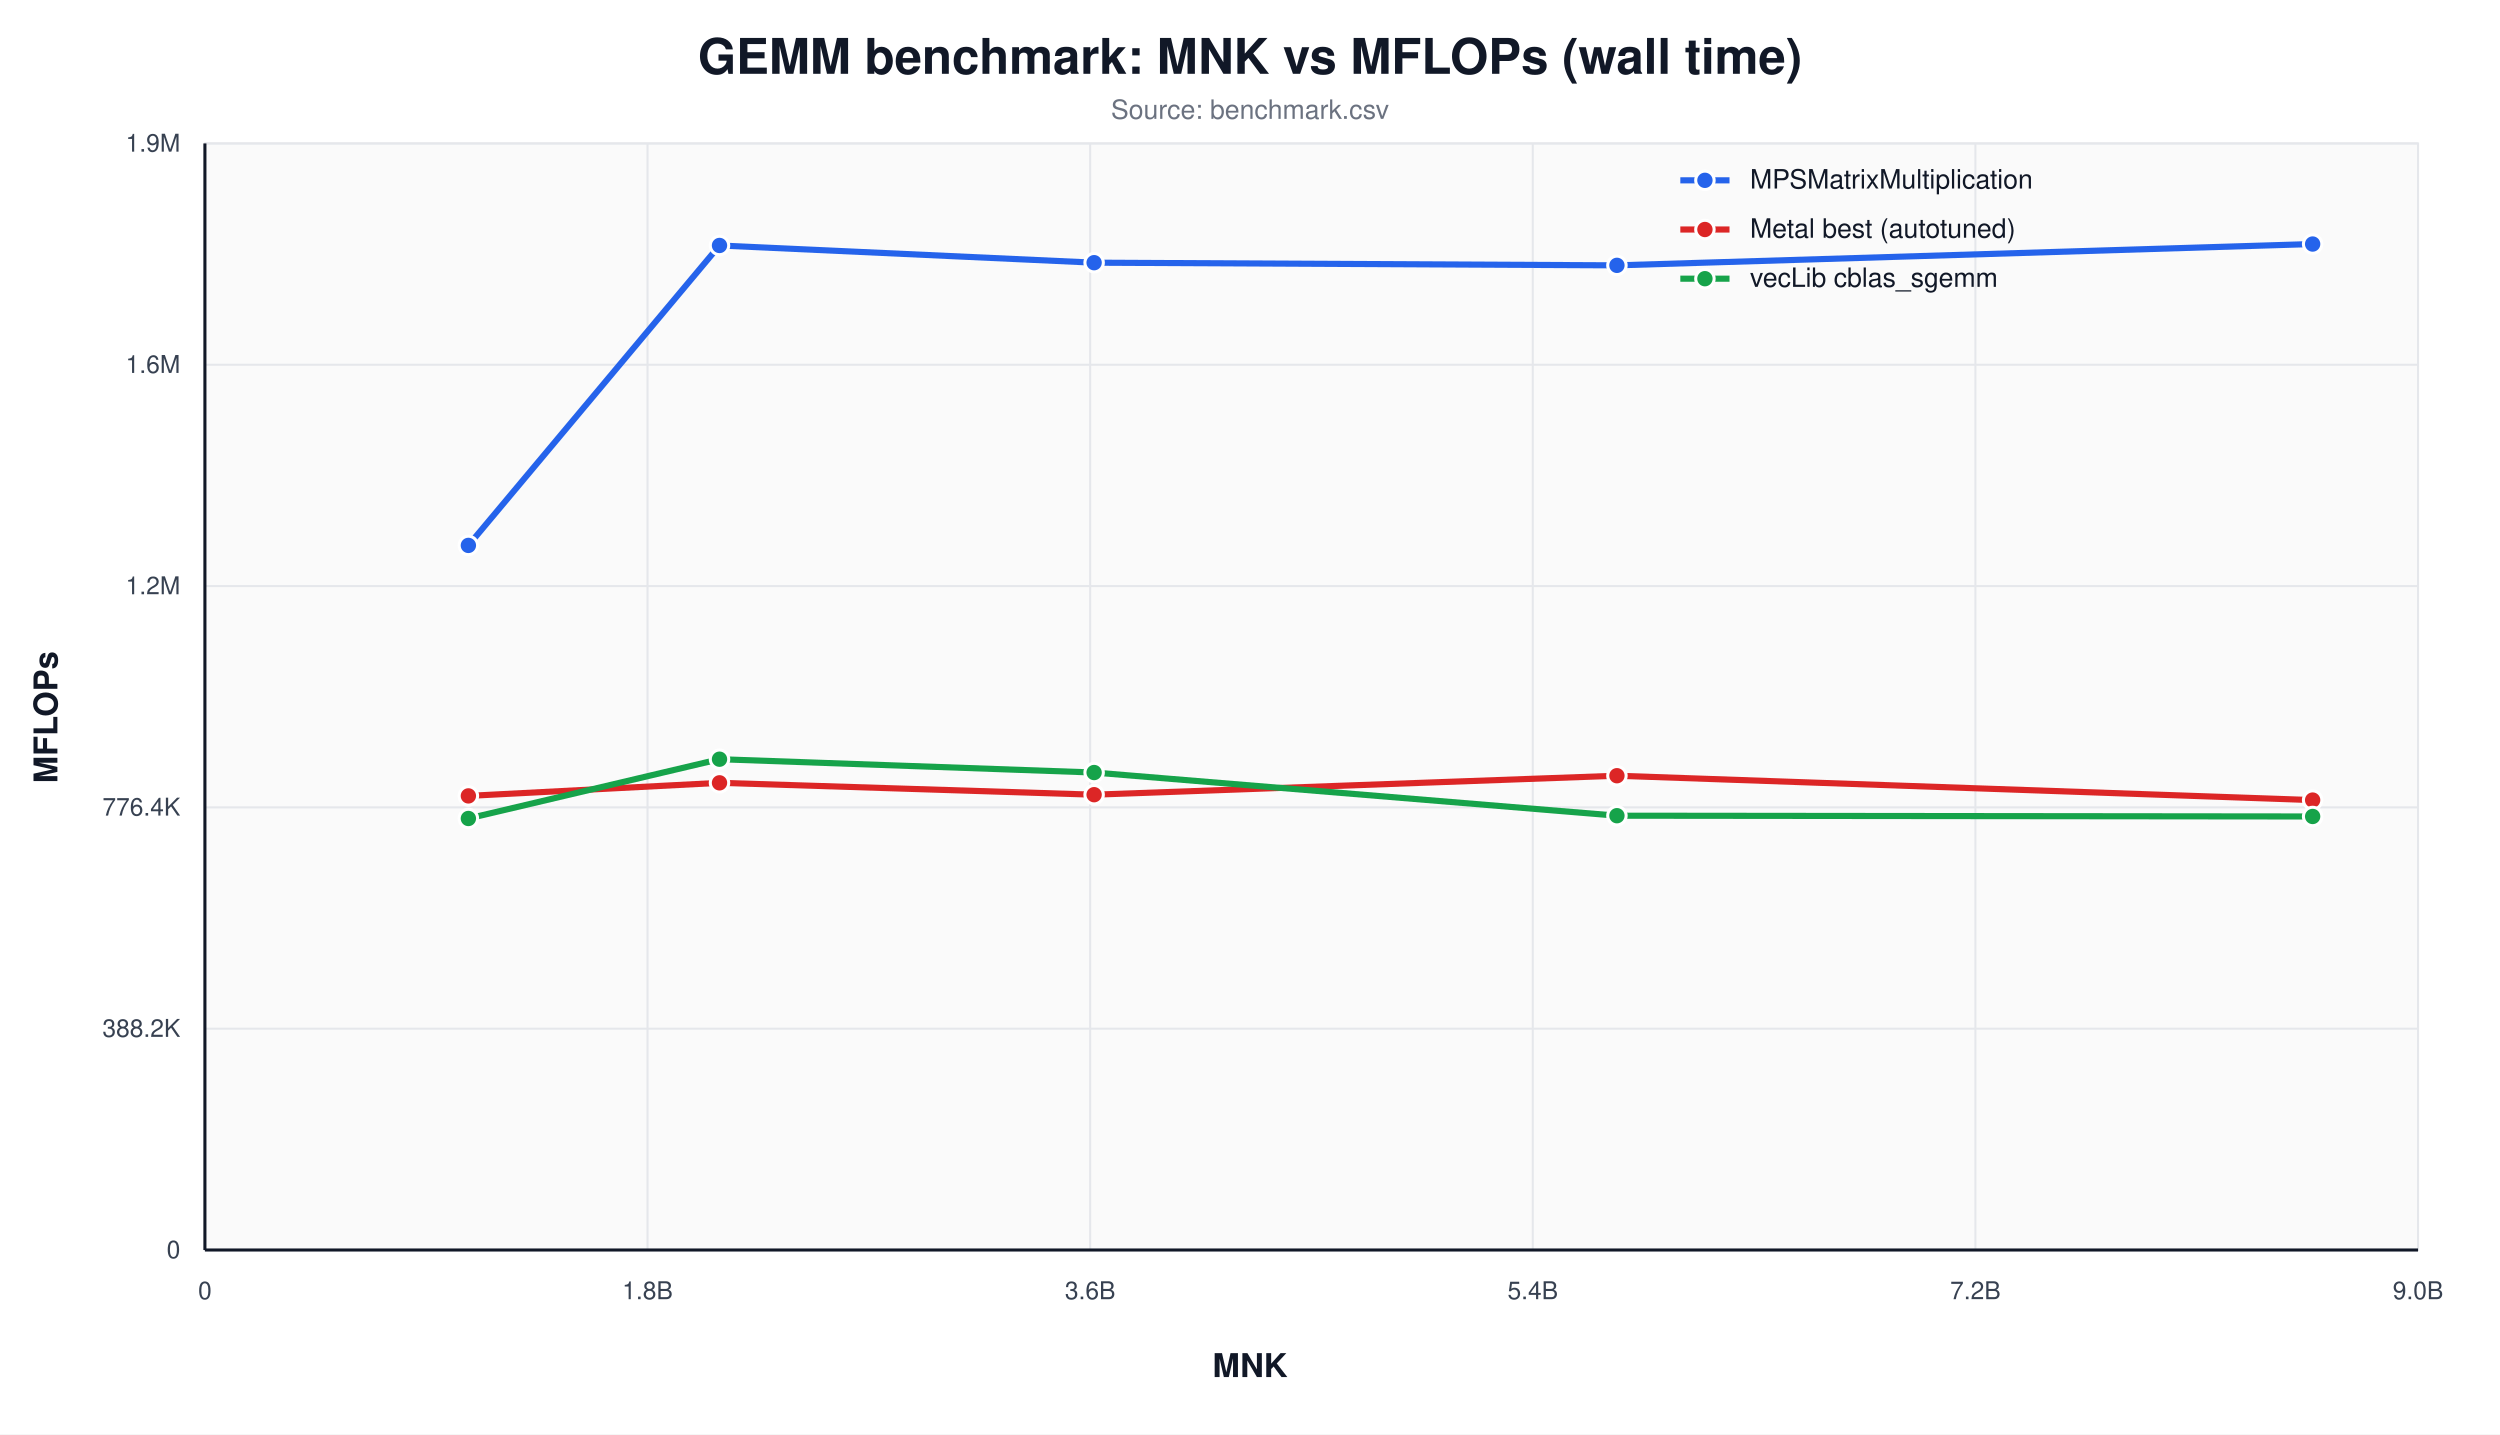
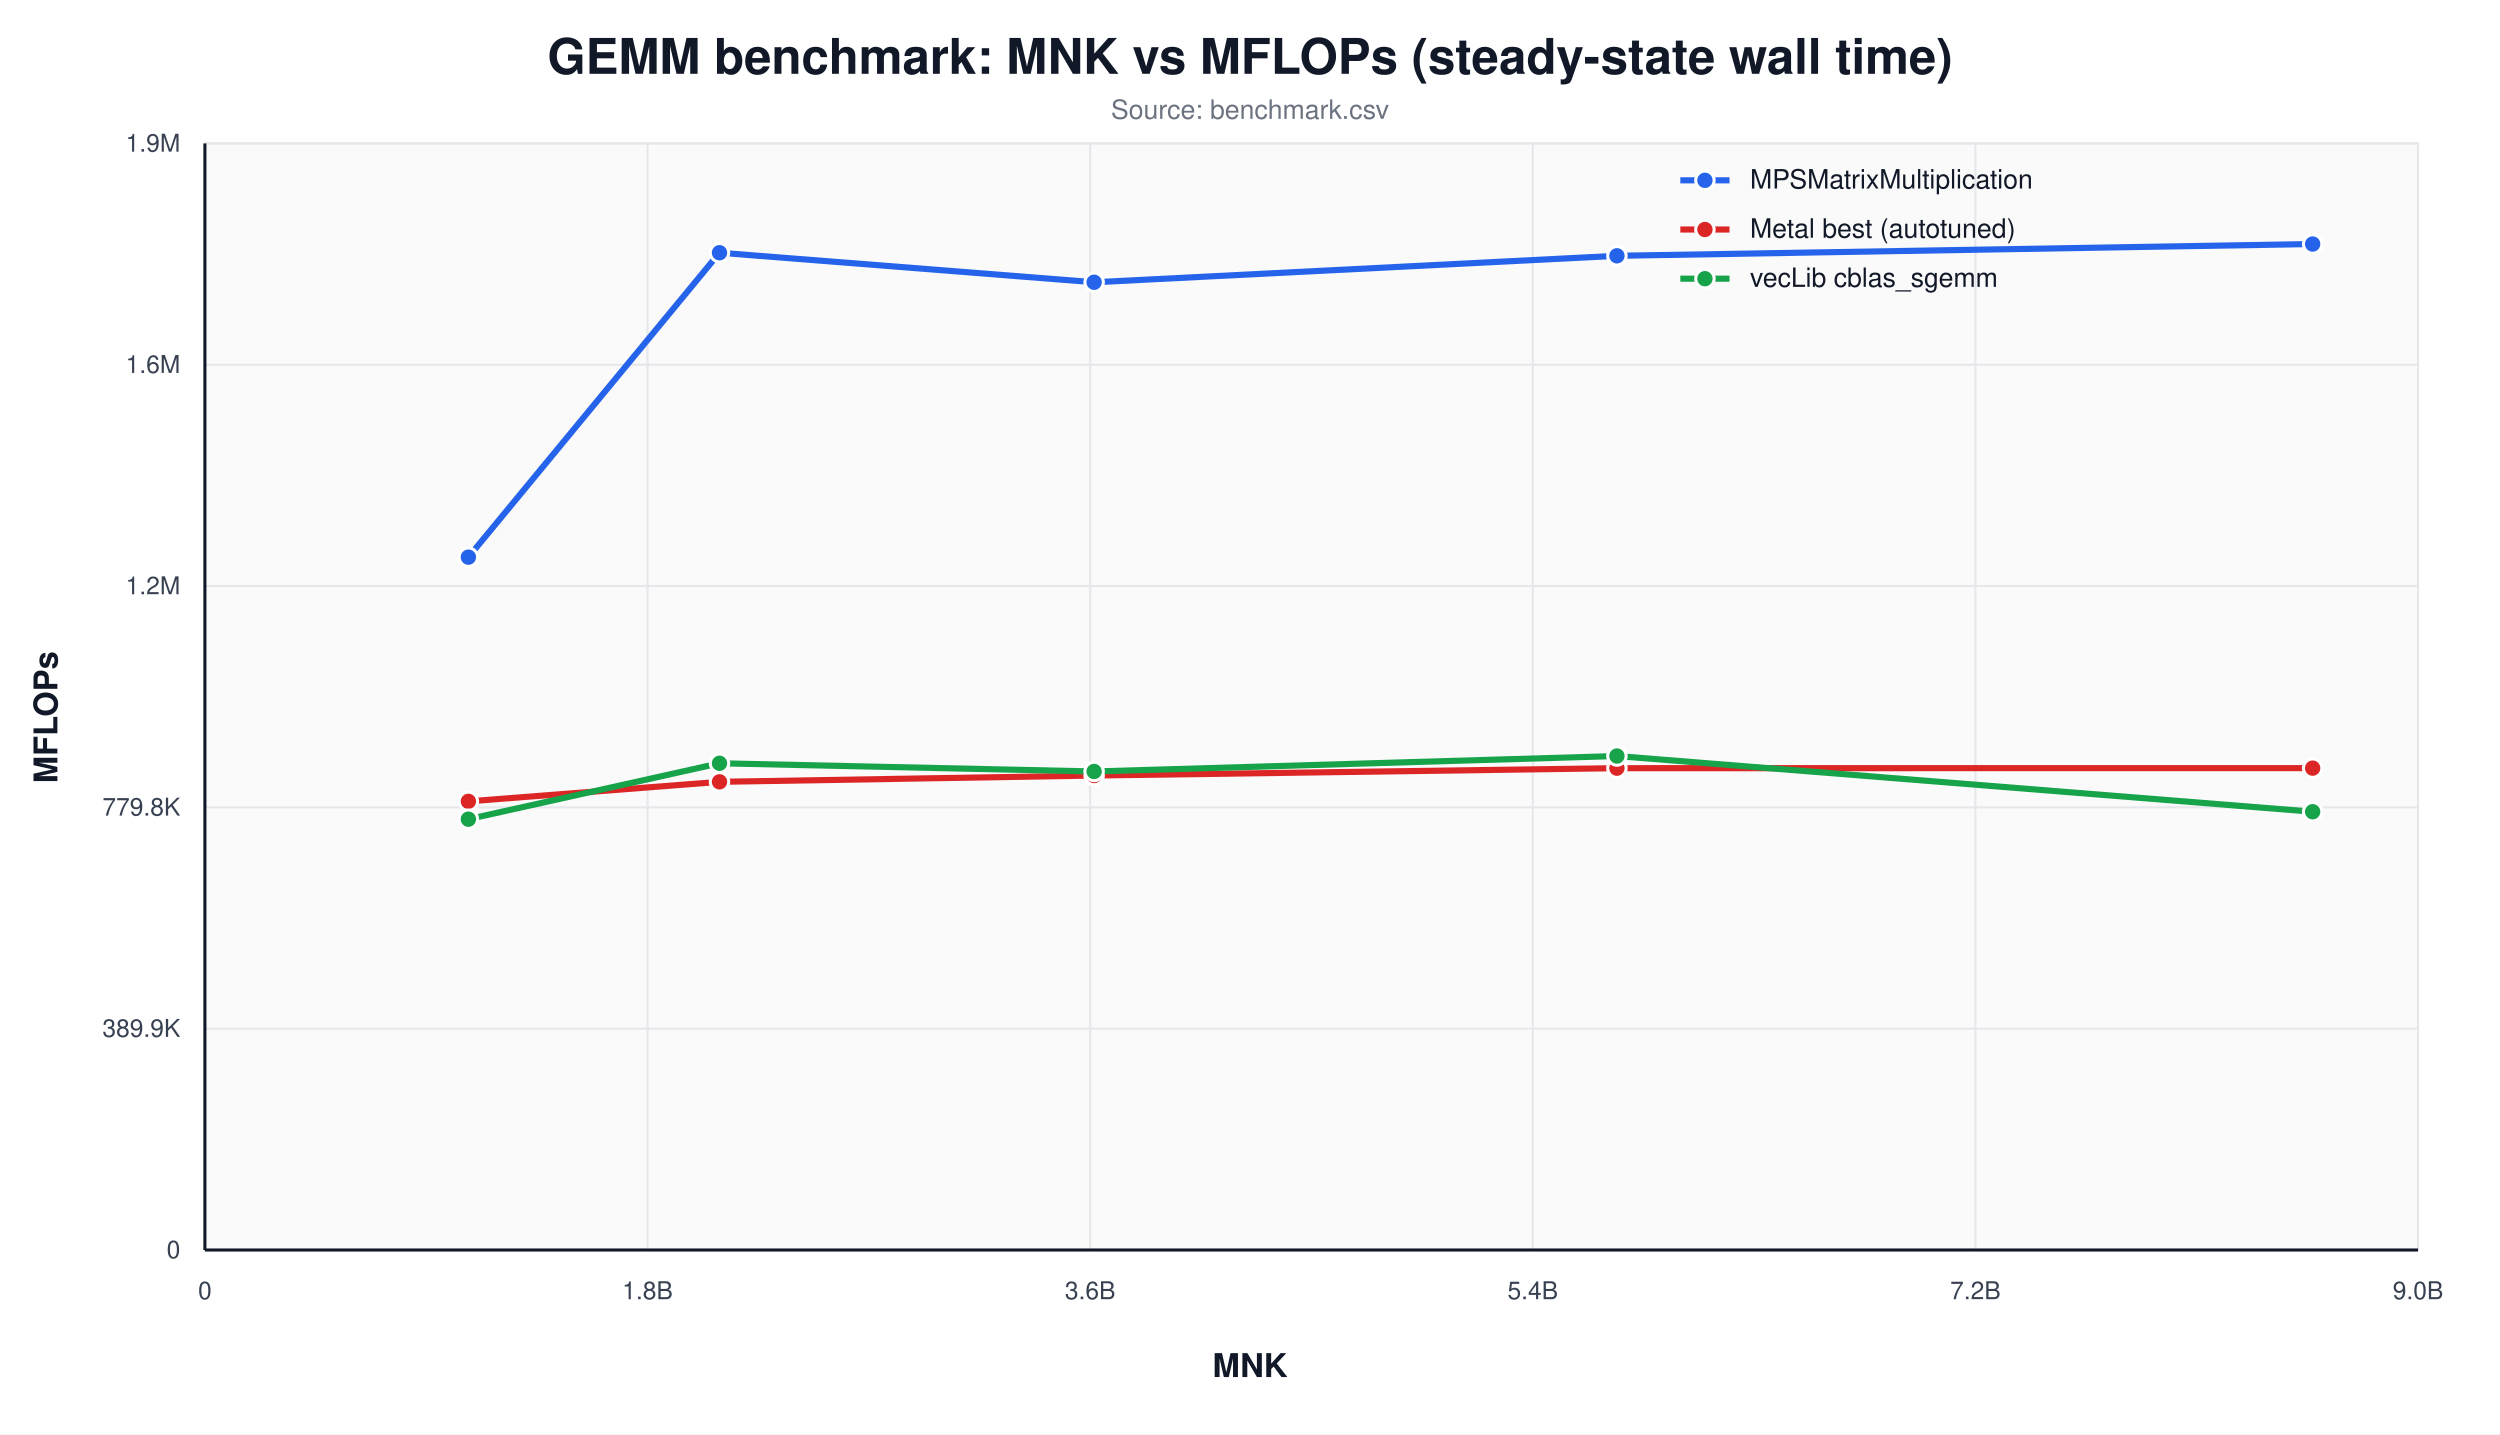
<svg xmlns="http://www.w3.org/2000/svg" width="1220" height="700" viewBox="0 0 1220 700">
  <rect width="100%" height="100%" fill="#ffffff" />
-   <text x="610.00" y="36.00" fill="#111827" font-size="24" font-family="Helvetica, Arial, sans-serif" text-anchor="middle" font-weight="700">GEMM benchmark: MNK vs MFLOPs (wall time)</text>
+   <text x="610.00" y="36.00" fill="#111827" font-size="24" font-family="Helvetica, Arial, sans-serif" text-anchor="middle" font-weight="700">GEMM benchmark: MNK vs MFLOPs (steady-state wall time)</text>
  <text x="610.00" y="58.00" fill="#6b7280" font-size="13" font-family="Helvetica, Arial, sans-serif" text-anchor="middle">Source: benchmark.csv</text>
  <rect x="100" y="70" width="1080" height="540" fill="#fafafa" stroke="#e5e7eb" />
  <line x1="100.00" y1="610.00" x2="1180.00" y2="610.00" stroke="#e5e7eb" stroke-width="1" />
  <text x="88.00" y="614.00" fill="#374151" font-size="12" font-family="Helvetica, Arial, sans-serif" text-anchor="end">0</text>
  <line x1="100.00" y1="502.00" x2="1180.00" y2="502.00" stroke="#e5e7eb" stroke-width="1" />
-   <text x="88.00" y="506.00" fill="#374151" font-size="12" font-family="Helvetica, Arial, sans-serif" text-anchor="end">388.2K</text>
+   <text x="88.00" y="506.00" fill="#374151" font-size="12" font-family="Helvetica, Arial, sans-serif" text-anchor="end">389.9K</text>
  <line x1="100.00" y1="394.00" x2="1180.00" y2="394.00" stroke="#e5e7eb" stroke-width="1" />
-   <text x="88.00" y="398.00" fill="#374151" font-size="12" font-family="Helvetica, Arial, sans-serif" text-anchor="end">776.4K</text>
+   <text x="88.00" y="398.00" fill="#374151" font-size="12" font-family="Helvetica, Arial, sans-serif" text-anchor="end">779.8K</text>
  <line x1="100.00" y1="286.00" x2="1180.00" y2="286.00" stroke="#e5e7eb" stroke-width="1" />
  <text x="88.00" y="290.00" fill="#374151" font-size="12" font-family="Helvetica, Arial, sans-serif" text-anchor="end">1.2M</text>
  <line x1="100.00" y1="178.00" x2="1180.00" y2="178.00" stroke="#e5e7eb" stroke-width="1" />
  <text x="88.00" y="182.00" fill="#374151" font-size="12" font-family="Helvetica, Arial, sans-serif" text-anchor="end">1.6M</text>
  <line x1="100.00" y1="70.00" x2="1180.00" y2="70.00" stroke="#e5e7eb" stroke-width="1" />
  <text x="88.00" y="74.00" fill="#374151" font-size="12" font-family="Helvetica, Arial, sans-serif" text-anchor="end">1.9M</text>
  <line x1="100.00" y1="70.00" x2="100.00" y2="610.00" stroke="#e5e7eb" stroke-width="1" />
  <text x="100.00" y="634.00" fill="#374151" font-size="12" font-family="Helvetica, Arial, sans-serif" text-anchor="middle">0</text>
  <line x1="316.00" y1="70.00" x2="316.00" y2="610.00" stroke="#e5e7eb" stroke-width="1" />
  <text x="316.00" y="634.00" fill="#374151" font-size="12" font-family="Helvetica, Arial, sans-serif" text-anchor="middle">1.8B</text>
  <line x1="532.00" y1="70.00" x2="532.00" y2="610.00" stroke="#e5e7eb" stroke-width="1" />
  <text x="532.00" y="634.00" fill="#374151" font-size="12" font-family="Helvetica, Arial, sans-serif" text-anchor="middle">3.6B</text>
  <line x1="748.00" y1="70.00" x2="748.00" y2="610.00" stroke="#e5e7eb" stroke-width="1" />
  <text x="748.00" y="634.00" fill="#374151" font-size="12" font-family="Helvetica, Arial, sans-serif" text-anchor="middle">5.4B</text>
  <line x1="964.00" y1="70.00" x2="964.00" y2="610.00" stroke="#e5e7eb" stroke-width="1" />
  <text x="964.00" y="634.00" fill="#374151" font-size="12" font-family="Helvetica, Arial, sans-serif" text-anchor="middle">7.2B</text>
  <line x1="1180.00" y1="70.00" x2="1180.00" y2="610.00" stroke="#e5e7eb" stroke-width="1" />
  <text x="1180.00" y="634.00" fill="#374151" font-size="12" font-family="Helvetica, Arial, sans-serif" text-anchor="middle">9.0B</text>
  <line x1="100.00" y1="610.00" x2="1180.00" y2="610.00" stroke="#111827" stroke-width="1.5" />
  <line x1="100.00" y1="70.00" x2="100.00" y2="610.00" stroke="#111827" stroke-width="1.5" />
  <text x="610.00" y="672.00" fill="#111827" font-size="16" font-family="Helvetica, Arial, sans-serif" text-anchor="middle" font-weight="600">MNK</text>
  <text x="28.00" y="350.00" fill="#111827" font-size="16" font-family="Helvetica, Arial, sans-serif" text-anchor="middle" font-weight="600" transform="rotate(-90 28 350.00)">MFLOPs</text>
-   <polyline points="228.57,266.16 351.12,119.79 533.93,128.19 789.06,129.49 1128.57,119.09" fill="none" stroke="#2563eb" stroke-width="3" stroke-linecap="round" stroke-linejoin="round" />
-   <circle cx="228.57" cy="266.16" r="4.50" fill="#2563eb" stroke="#ffffff" stroke-width="1.5" />
-   <circle cx="351.12" cy="119.79" r="4.50" fill="#2563eb" stroke="#ffffff" stroke-width="1.5" />
-   <circle cx="533.93" cy="128.19" r="4.50" fill="#2563eb" stroke="#ffffff" stroke-width="1.5" />
-   <circle cx="789.06" cy="129.49" r="4.50" fill="#2563eb" stroke="#ffffff" stroke-width="1.5" />
+   <polyline points="228.57,271.89 351.12,123.33 533.93,137.74 789.06,124.83 1128.57,119.09" fill="none" stroke="#2563eb" stroke-width="3" stroke-linecap="round" stroke-linejoin="round" />
+   <circle cx="228.57" cy="271.89" r="4.50" fill="#2563eb" stroke="#ffffff" stroke-width="1.5" />
+   <circle cx="351.12" cy="123.33" r="4.50" fill="#2563eb" stroke="#ffffff" stroke-width="1.5" />
+   <circle cx="533.93" cy="137.74" r="4.50" fill="#2563eb" stroke="#ffffff" stroke-width="1.5" />
+   <circle cx="789.06" cy="124.83" r="4.50" fill="#2563eb" stroke="#ffffff" stroke-width="1.5" />
  <circle cx="1128.57" cy="119.09" r="4.50" fill="#2563eb" stroke="#ffffff" stroke-width="1.5" />
  <line x1="820.00" y1="88.00" x2="844.00" y2="88.00" stroke="#2563eb" stroke-width="3" />
  <circle cx="832.00" cy="88.00" r="4.50" fill="#2563eb" stroke="#ffffff" stroke-width="1.5" />
  <text x="854.00" y="92.00" fill="#111827" font-size="13" font-family="Helvetica, Arial, sans-serif">MPSMatrixMultiplication</text>
-   <polyline points="228.57,388.40 351.12,382.02 533.93,387.81 789.06,378.55 1128.57,390.44" fill="none" stroke="#dc2626" stroke-width="3" stroke-linecap="round" stroke-linejoin="round" />
-   <circle cx="228.57" cy="388.40" r="4.50" fill="#dc2626" stroke="#ffffff" stroke-width="1.5" />
-   <circle cx="351.12" cy="382.02" r="4.50" fill="#dc2626" stroke="#ffffff" stroke-width="1.5" />
-   <circle cx="533.93" cy="387.81" r="4.50" fill="#dc2626" stroke="#ffffff" stroke-width="1.5" />
-   <circle cx="789.06" cy="378.55" r="4.50" fill="#dc2626" stroke="#ffffff" stroke-width="1.5" />
-   <circle cx="1128.57" cy="390.44" r="4.50" fill="#dc2626" stroke="#ffffff" stroke-width="1.5" />
+   <polyline points="228.57,391.06 351.12,381.53 533.93,378.46 789.06,374.87 1128.57,374.85" fill="none" stroke="#dc2626" stroke-width="3" stroke-linecap="round" stroke-linejoin="round" />
+   <circle cx="228.57" cy="391.06" r="4.50" fill="#dc2626" stroke="#ffffff" stroke-width="1.5" />
+   <circle cx="351.12" cy="381.53" r="4.50" fill="#dc2626" stroke="#ffffff" stroke-width="1.5" />
+   <circle cx="533.93" cy="378.46" r="4.50" fill="#dc2626" stroke="#ffffff" stroke-width="1.5" />
+   <circle cx="789.06" cy="374.87" r="4.50" fill="#dc2626" stroke="#ffffff" stroke-width="1.5" />
+   <circle cx="1128.57" cy="374.85" r="4.50" fill="#dc2626" stroke="#ffffff" stroke-width="1.5" />
  <line x1="820.00" y1="112.00" x2="844.00" y2="112.00" stroke="#dc2626" stroke-width="3" />
  <circle cx="832.00" cy="112.00" r="4.50" fill="#dc2626" stroke="#ffffff" stroke-width="1.5" />
  <text x="854.00" y="116.00" fill="#111827" font-size="13" font-family="Helvetica, Arial, sans-serif">Metal best (autotuned)</text>
-   <polyline points="228.57,399.42 351.12,370.49 533.93,377.00 789.06,398.06 1128.57,398.44" fill="none" stroke="#16a34a" stroke-width="3" stroke-linecap="round" stroke-linejoin="round" />
-   <circle cx="228.57" cy="399.42" r="4.50" fill="#16a34a" stroke="#ffffff" stroke-width="1.5" />
-   <circle cx="351.12" cy="370.49" r="4.50" fill="#16a34a" stroke="#ffffff" stroke-width="1.5" />
-   <circle cx="533.93" cy="377.00" r="4.50" fill="#16a34a" stroke="#ffffff" stroke-width="1.5" />
-   <circle cx="789.06" cy="398.06" r="4.50" fill="#16a34a" stroke="#ffffff" stroke-width="1.5" />
-   <circle cx="1128.57" cy="398.44" r="4.50" fill="#16a34a" stroke="#ffffff" stroke-width="1.5" />
+   <polyline points="228.57,399.76 351.12,372.48 533.93,376.48 789.06,368.94 1128.57,396.12" fill="none" stroke="#16a34a" stroke-width="3" stroke-linecap="round" stroke-linejoin="round" />
+   <circle cx="228.57" cy="399.76" r="4.50" fill="#16a34a" stroke="#ffffff" stroke-width="1.5" />
+   <circle cx="351.12" cy="372.48" r="4.50" fill="#16a34a" stroke="#ffffff" stroke-width="1.5" />
+   <circle cx="533.93" cy="376.48" r="4.50" fill="#16a34a" stroke="#ffffff" stroke-width="1.5" />
+   <circle cx="789.06" cy="368.94" r="4.50" fill="#16a34a" stroke="#ffffff" stroke-width="1.5" />
+   <circle cx="1128.57" cy="396.12" r="4.50" fill="#16a34a" stroke="#ffffff" stroke-width="1.5" />
  <line x1="820.00" y1="136.00" x2="844.00" y2="136.00" stroke="#16a34a" stroke-width="3" />
  <circle cx="832.00" cy="136.00" r="4.50" fill="#16a34a" stroke="#ffffff" stroke-width="1.5" />
  <text x="854.00" y="140.00" fill="#111827" font-size="13" font-family="Helvetica, Arial, sans-serif">vecLib cblas_sgemm</text>
</svg>
